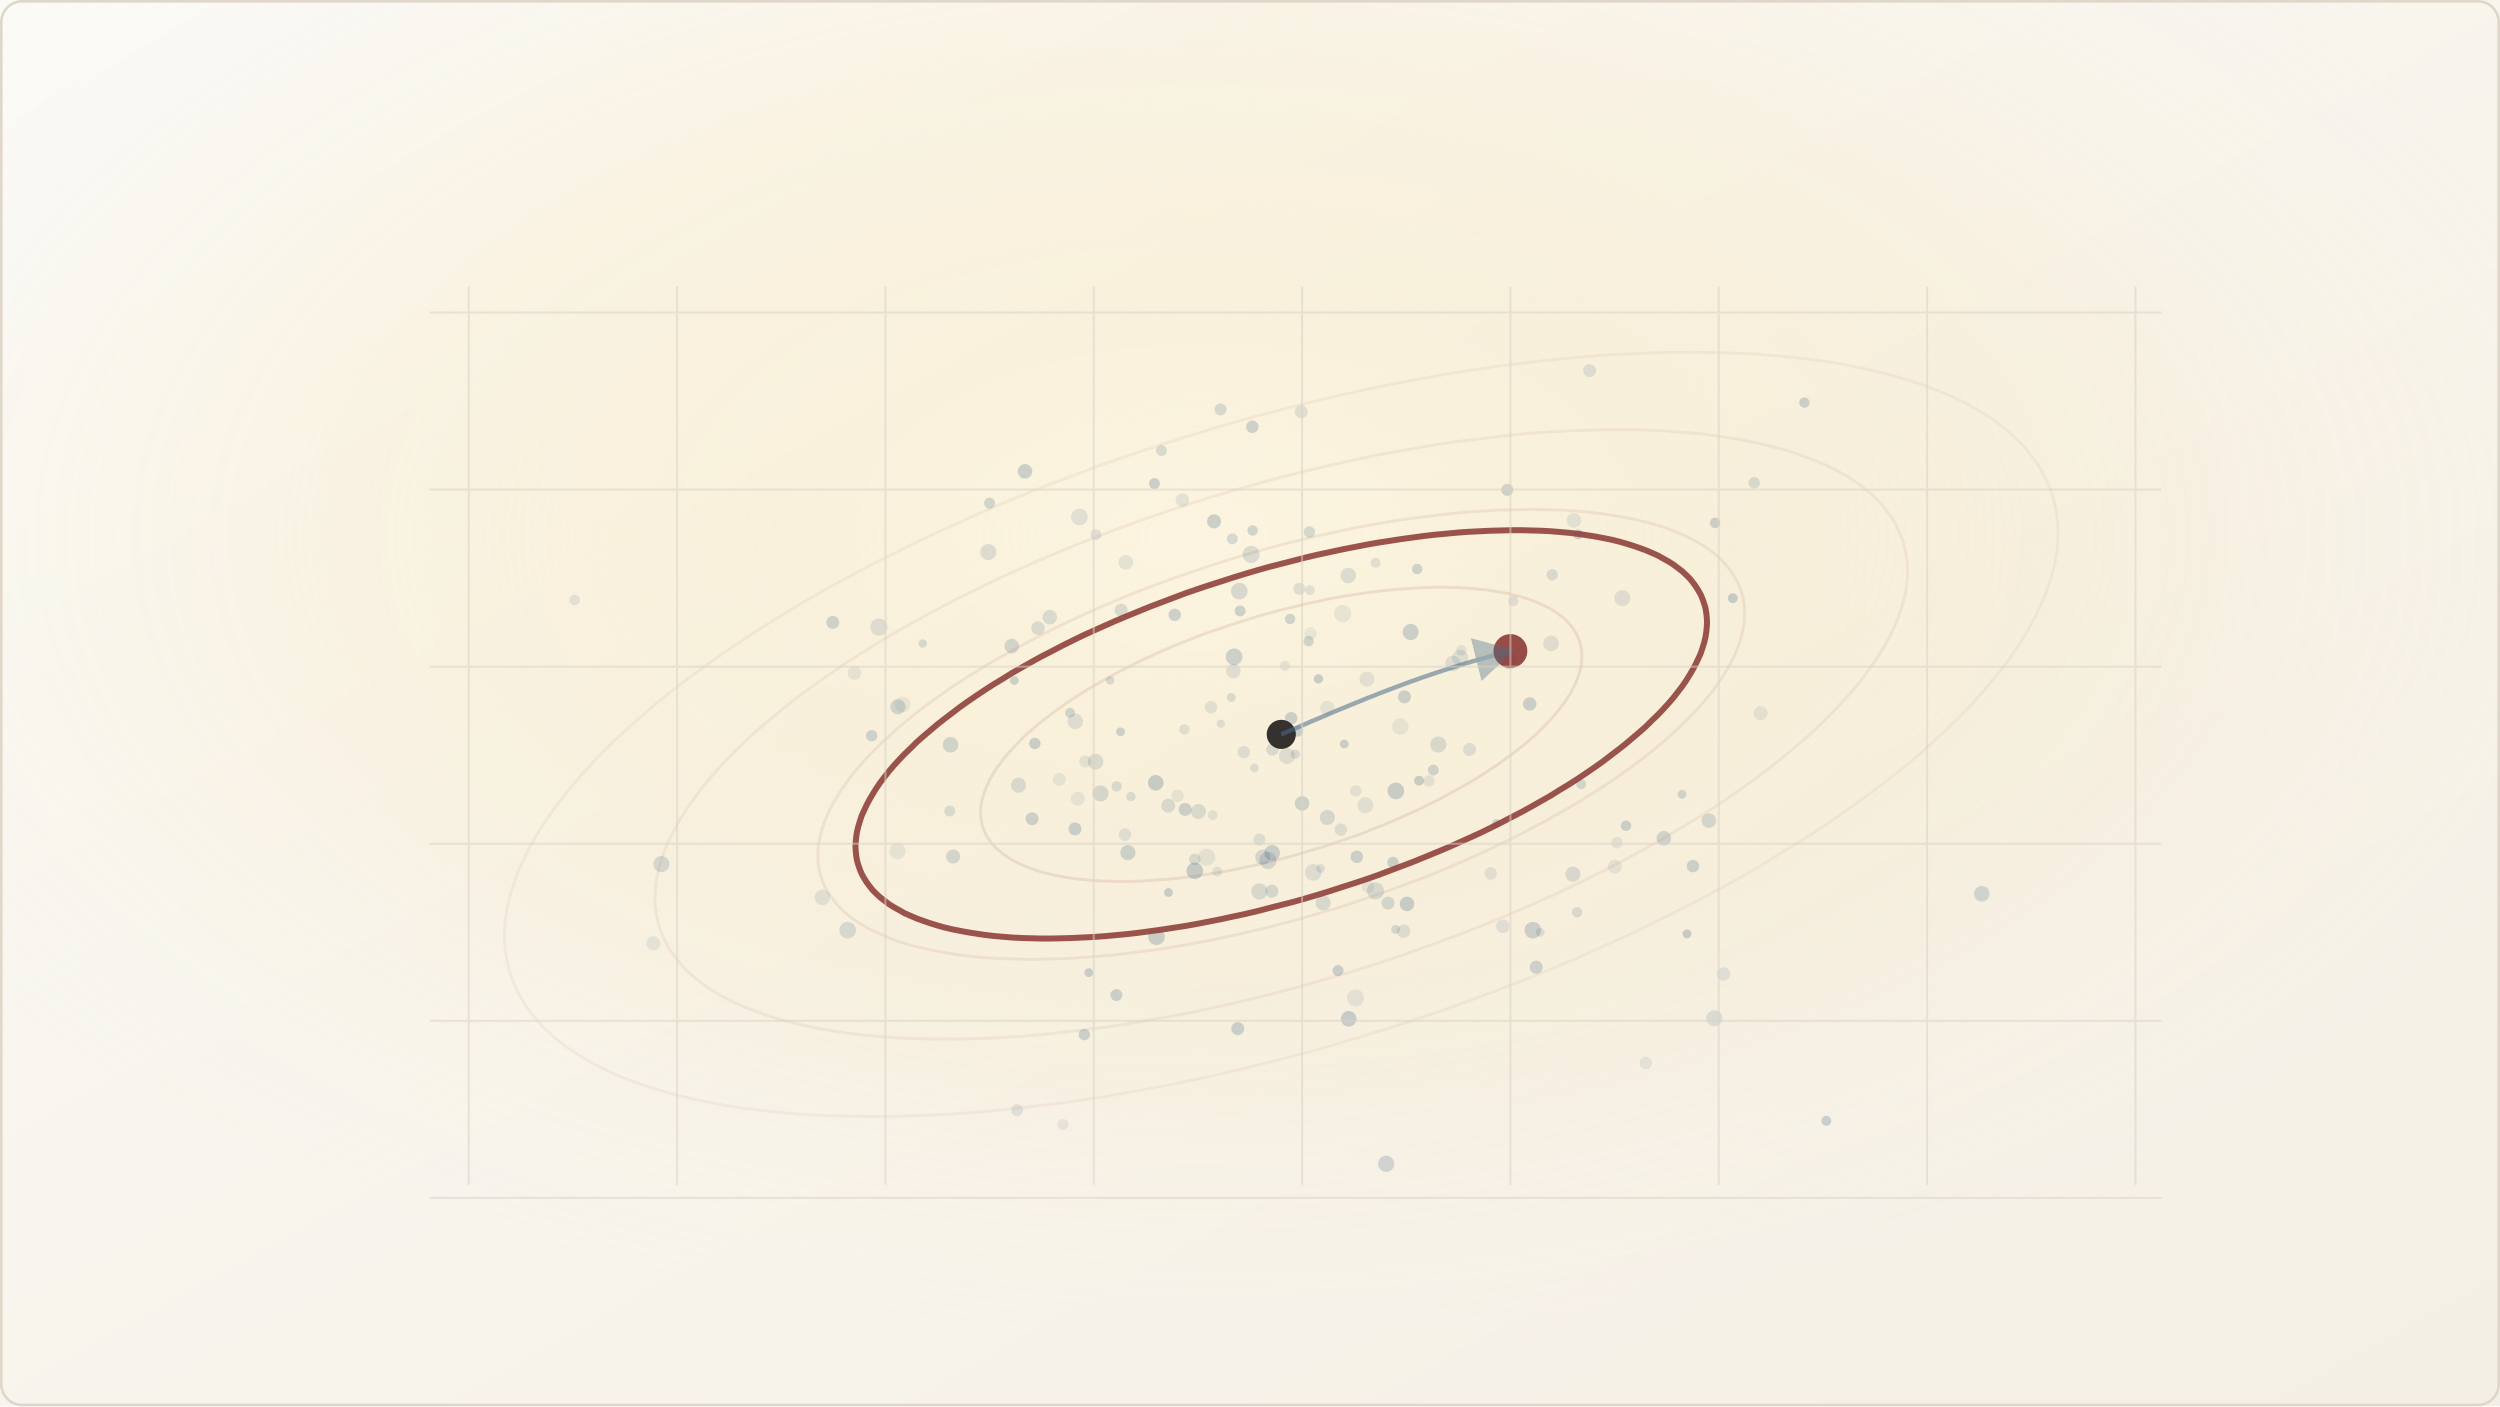
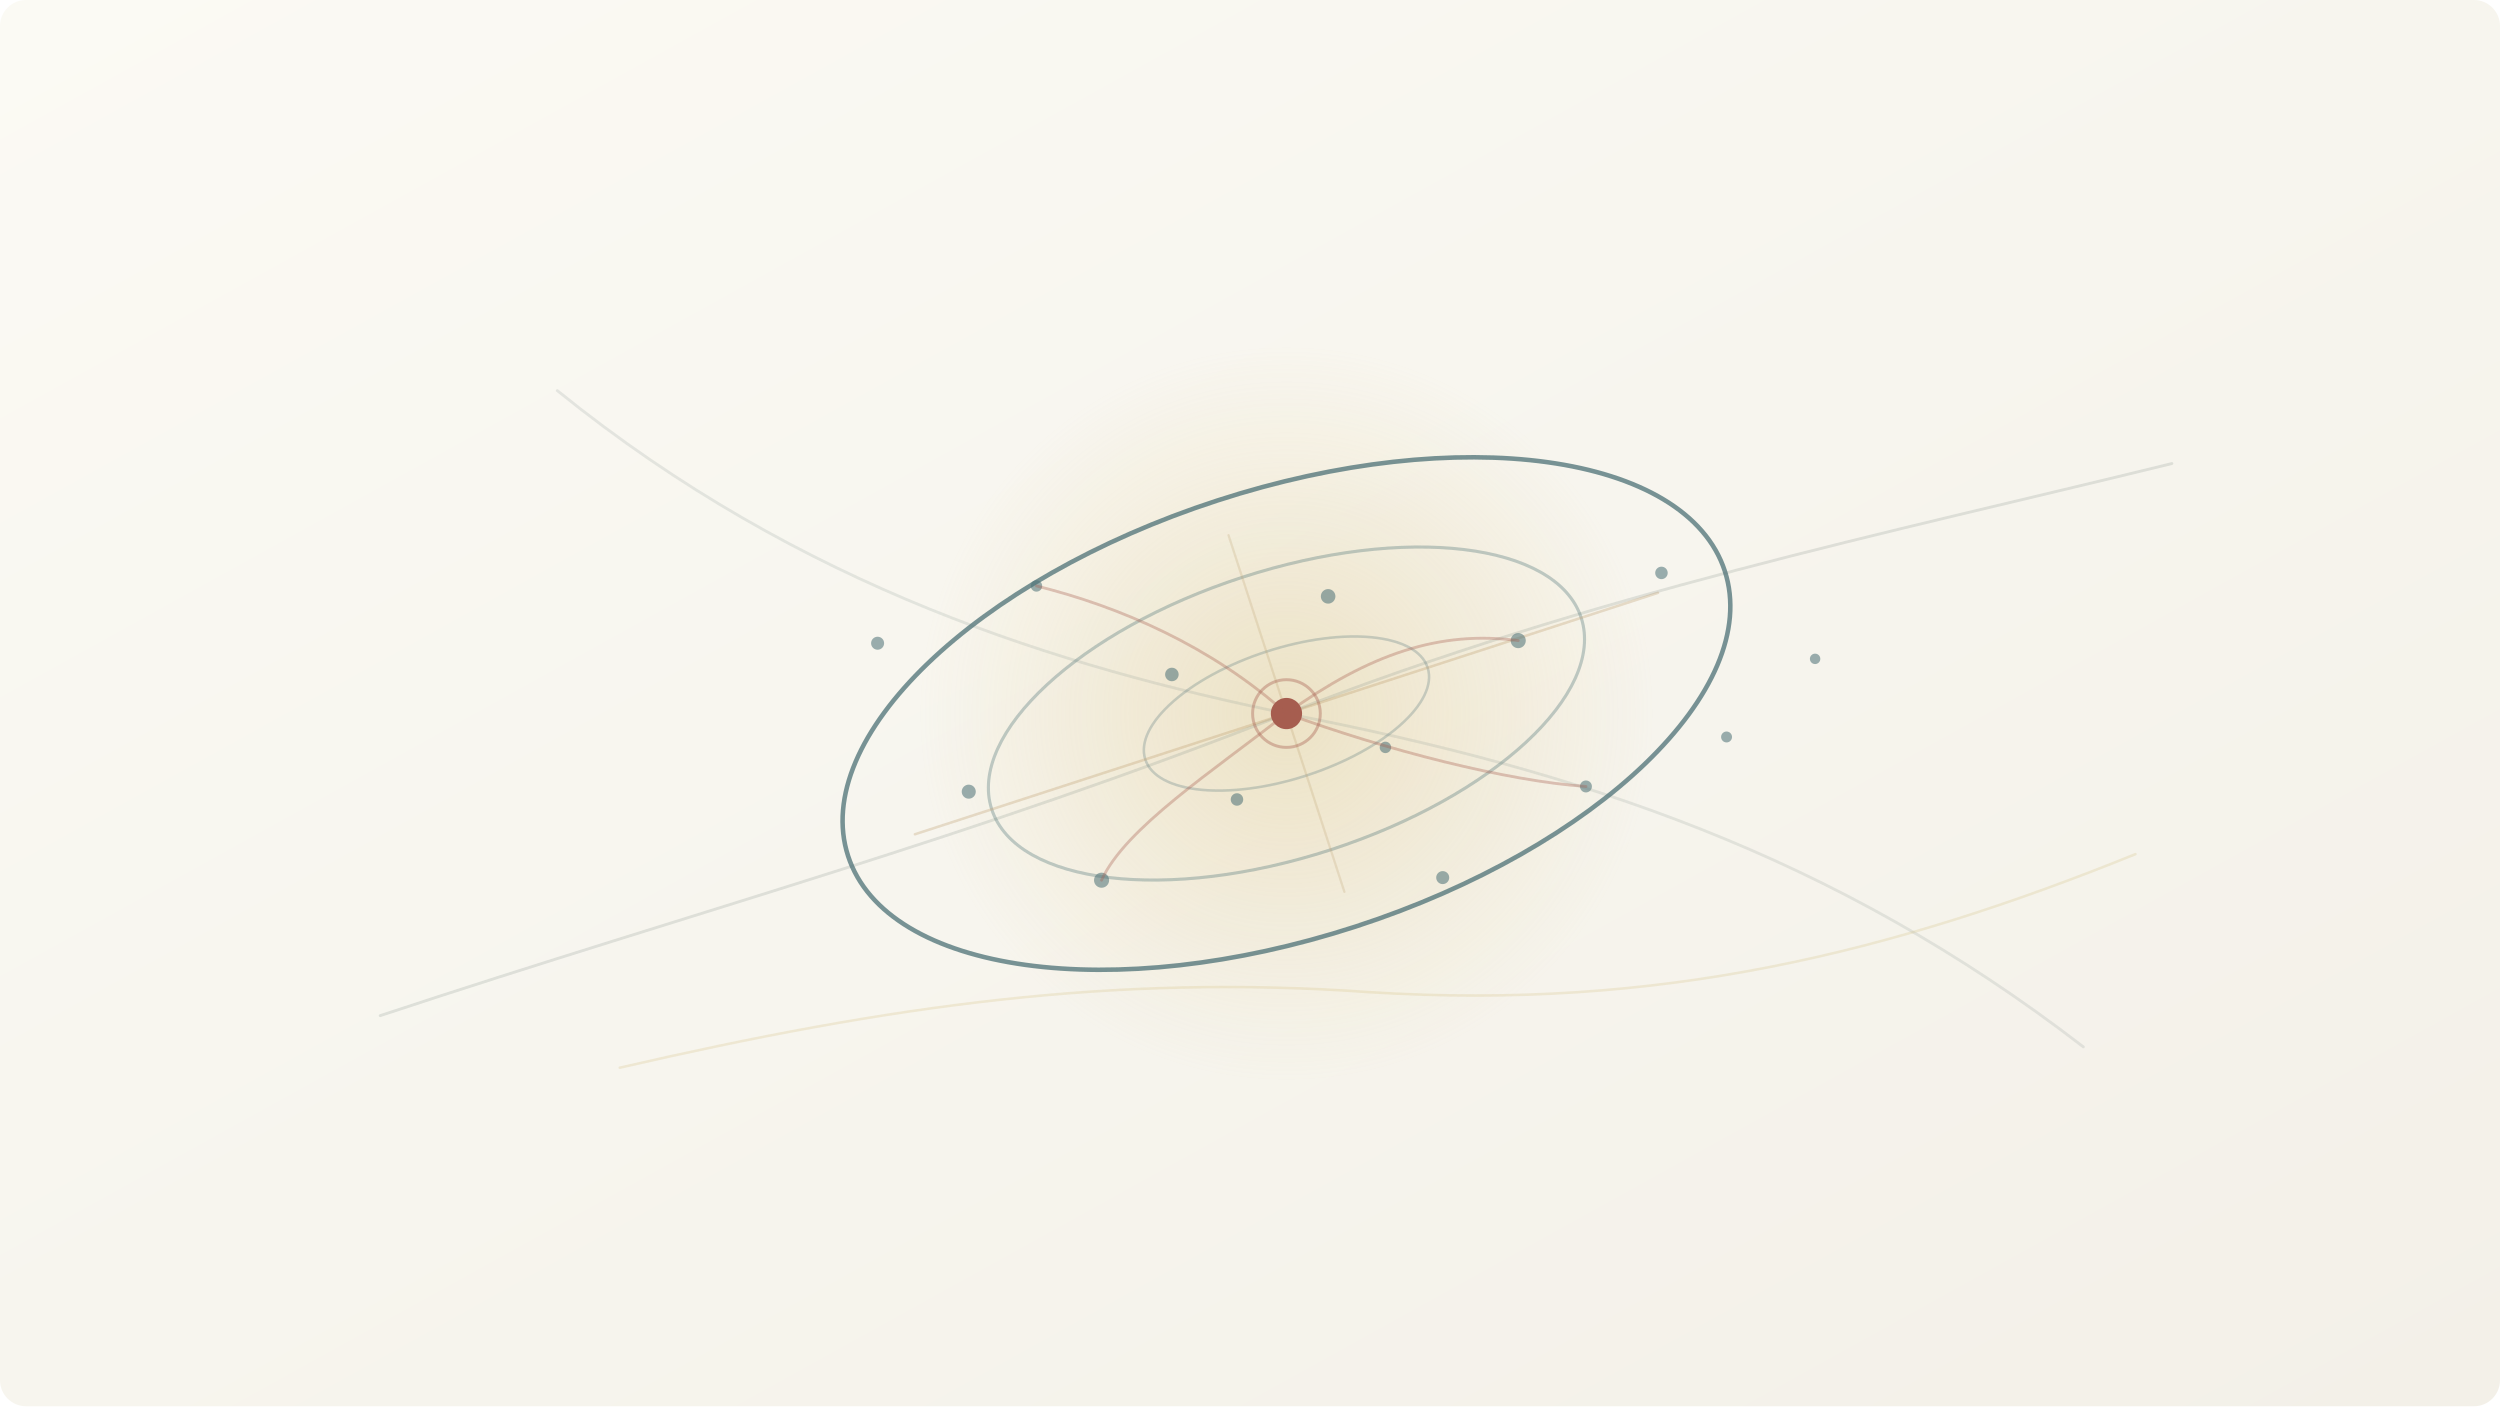
- <svg xmlns="http://www.w3.org/2000/svg" width="960" height="540" viewBox="0 0 960 540" role="img" aria-label="Sampling distribution and confidence geometry">
+ <svg xmlns="http://www.w3.org/2000/svg" width="960" height="540" viewBox="0 0 960 540" role="img" aria-labelledby="title desc">
  <defs>
    <linearGradient id="bg" x1="0" y1="0" x2="1" y2="1">
-       <stop offset="0" stop-color="#fbfaf6" />
-       <stop offset="1" stop-color="#f4efe4" />
+       <stop offset="0" stop-color="#fbfaf4" />
+       <stop offset="1" stop-color="#f3f0e8" />
    </linearGradient>
-     <radialGradient id="warm" cx="48%" cy="38%" r="62%">
-       <stop offset="0" stop-color="#fff4d4" stop-opacity="0.54" />
-       <stop offset="0.62" stop-color="#f5d894" stop-opacity="0.12" />
-       <stop offset="1" stop-color="#fbfaf6" stop-opacity="0" />
+     <radialGradient id="truthHalo" cx="50%" cy="50%" r="50%">
+       <stop offset="0" stop-color="#d8bd75" stop-opacity="0.34" />
+       <stop offset="1" stop-color="#d8bd75" stop-opacity="0" />
    </radialGradient>
-     <filter id="soft" x="-20%" y="-20%" width="140%" height="140%">
-       <feDropShadow dx="0" dy="8" stdDeviation="9" flood-color="#7c684c" flood-opacity="0.12" />
-     </filter>
-     <marker id="arrow" markerWidth="10" markerHeight="10" refX="8" refY="5" orient="auto">
-       <path d="M0,0 L9,5 L0,10 Z" fill="#496d8a" opacity="0.68" />
-     </marker>
  </defs>
-   <rect width="960" height="540" fill="url(#bg)" />
-   <rect width="960" height="540" fill="url(#warm)" />
-   <g opacity="0.34">
-     <path d="M788.2,190.4 L789.0,193.7 L789.7,197.1 L790.1,200.5 L790.3,204.1 L790.2,207.6 L789.9,211.3 L789.3,215.0 L788.5,218.7 L787.4,222.5 L786.1,226.4 L784.6,230.3 L782.8,234.2 L780.8,238.2 L778.6,242.2 L776.1,246.3 L773.4,250.4 L770.5,254.5 L767.3,258.6 L763.9,262.7 L760.3,266.9 L756.5,271.1 L752.4,275.3 L748.2,279.5 L743.7,283.6 L739.0,287.8 L734.2,292.0 L729.1,296.2 L723.8,300.4 L718.4,304.5 L712.7,308.6 L706.9,312.8 L700.9,316.8 L694.8,320.9 L688.4,324.9 L681.9,328.9 L675.3,332.9 L668.5,336.8 L661.6,340.6 L654.5,344.5 L647.3,348.2 L639.9,351.9 L632.5,355.6 L624.9,359.2 L617.2,362.7 L609.5,366.2 L601.6,369.6 L593.6,372.9 L585.6,376.2 L577.4,379.3 L569.2,382.4 L561.0,385.5 L552.7,388.4 L544.3,391.2 L535.9,394.0 L527.5,396.6 L519.0,399.2 L510.5,401.7 L502.0,404.1 L493.5,406.3 L485.0,408.5 L476.4,410.6 L467.9,412.6 L459.5,414.4 L451.0,416.2 L442.6,417.8 L434.2,419.3 L425.9,420.8 L417.6,422.1 L409.4,423.3 L401.2,424.3 L393.2,425.3 L385.2,426.1 L377.2,426.9 L369.4,427.5 L361.7,428.0 L354.1,428.3 L346.6,428.6 L339.2,428.7 L332.0,428.7 L324.9,428.6 L317.9,428.4 L311.0,428.1 L304.3,427.6 L297.8,427.0 L291.4,426.3 L285.2,425.5 L279.1,424.6 L273.3,423.5 L267.5,422.3 L262.0,421.0 L256.7,419.7 L251.6,418.1 L246.6,416.5 L241.9,414.8 L237.3,413.0 L233.0,411.0 L228.9,409.0 L225.0,406.8 L221.3,404.6 L217.8,402.2 L214.6,399.7 L211.6,397.2 L208.8,394.6 L206.2,391.8 L203.9,389.0 L201.8,386.1 L200.0,383.1 L198.4,380.0 L197.0,376.8 L195.8,373.6 L195.0,370.3 L194.3,366.9 L193.9,363.5 L193.7,359.9 L193.8,356.4 L194.1,352.7 L194.7,349.0 L195.5,345.3 L196.6,341.5 L197.9,337.6 L199.4,333.7 L201.2,329.8 L203.2,325.8 L205.4,321.8 L207.9,317.7 L210.6,313.6 L213.5,309.5 L216.7,305.4 L220.1,301.3 L223.7,297.1 L227.5,292.9 L231.6,288.7 L235.8,284.5 L240.3,280.4 L245.0,276.2 L249.8,272.0 L254.9,267.8 L260.2,263.6 L265.6,259.5 L271.3,255.4 L277.1,251.2 L283.1,247.2 L289.2,243.1 L295.6,239.1 L302.1,235.1 L308.7,231.1 L315.5,227.2 L322.4,223.4 L329.5,219.5 L336.7,215.8 L344.1,212.1 L351.5,208.4 L359.1,204.8 L366.8,201.3 L374.5,197.8 L382.4,194.4 L390.4,191.1 L398.4,187.8 L406.6,184.7 L414.8,181.6 L423.0,178.5 L431.3,175.6 L439.7,172.8 L448.1,170.0 L456.5,167.4 L465.0,164.8 L473.5,162.3 L482.0,159.9 L490.5,157.7 L499.0,155.5 L507.6,153.4 L516.1,151.4 L524.5,149.6 L533.0,147.8 L541.4,146.2 L549.8,144.7 L558.1,143.2 L566.4,141.9 L574.6,140.7 L582.8,139.7 L590.8,138.7 L598.8,137.9 L606.8,137.1 L614.6,136.5 L622.3,136.0 L629.9,135.7 L637.4,135.4 L644.8,135.3 L652.0,135.3 L659.1,135.4 L666.1,135.6 L673.0,135.9 L679.7,136.4 L686.2,137.0 L692.6,137.7 L698.8,138.5 L704.9,139.4 L710.7,140.5 L716.5,141.7 L722.0,143.0 L727.3,144.3 L732.4,145.9 L737.4,147.5 L742.1,149.2 L746.7,151.0 L751.0,153.0 L755.1,155.0 L759.0,157.2 L762.7,159.4 L766.2,161.8 L769.4,164.3 L772.4,166.8 L775.2,169.4 L777.8,172.2 L780.1,175.0 L782.2,177.9 L784.0,180.9 L785.6,184.0 L787.0,187.2 L788.2,190.4" fill="none" stroke="#8e3e38" stroke-width="1.1" opacity="0.18" />
-     <path d="M730.8,208.1 L731.5,210.7 L732.0,213.4 L732.4,216.2 L732.5,218.9 L732.4,221.8 L732.1,224.7 L731.7,227.6 L731.0,230.6 L730.1,233.6 L729.1,236.7 L727.8,239.8 L726.4,242.9 L724.7,246.1 L722.9,249.3 L720.9,252.5 L718.7,255.7 L716.3,259.0 L713.8,262.3 L711.0,265.6 L708.1,268.9 L705.0,272.2 L701.7,275.6 L698.3,278.9 L694.7,282.3 L690.9,285.6 L686.9,288.9 L682.8,292.3 L678.6,295.6 L674.2,298.9 L669.6,302.2 L664.9,305.5 L660.1,308.8 L655.1,312.0 L650.0,315.2 L644.7,318.4 L639.4,321.6 L633.9,324.7 L628.3,327.8 L622.6,330.8 L616.8,333.9 L610.8,336.8 L604.8,339.8 L598.7,342.7 L592.5,345.5 L586.2,348.3 L579.9,351.0 L573.4,353.7 L566.9,356.3 L560.4,358.8 L553.8,361.3 L547.1,363.7 L540.4,366.1 L533.7,368.4 L526.9,370.6 L520.1,372.8 L513.2,374.8 L506.4,376.8 L499.5,378.7 L492.7,380.6 L485.8,382.3 L478.9,384.0 L472.1,385.6 L465.2,387.1 L458.4,388.6 L451.6,389.9 L444.9,391.1 L438.2,392.3 L431.5,393.4 L424.9,394.4 L418.3,395.2 L411.8,396.0 L405.4,396.7 L399.0,397.4 L392.7,397.9 L386.5,398.3 L380.4,398.6 L374.3,398.8 L368.4,399.0 L362.5,399.0 L356.8,399.0 L351.2,398.8 L345.7,398.6 L340.3,398.2 L335.0,397.8 L329.9,397.3 L324.9,396.6 L320.0,395.9 L315.3,395.1 L310.7,394.2 L306.3,393.2 L302.0,392.1 L297.8,391.0 L293.9,389.7 L290.1,388.3 L286.4,386.9 L282.9,385.4 L279.6,383.8 L276.5,382.1 L273.5,380.3 L270.7,378.5 L268.1,376.5 L265.7,374.5 L263.5,372.4 L261.5,370.3 L259.6,368.0 L257.9,365.7 L256.4,363.4 L255.2,360.9 L254.1,358.4 L253.2,355.9 L252.5,353.3 L252.0,350.6 L251.6,347.8 L251.5,345.1 L251.6,342.2 L251.9,339.3 L252.3,336.4 L253.0,333.4 L253.9,330.4 L254.9,327.3 L256.2,324.2 L257.6,321.1 L259.3,317.9 L261.1,314.7 L263.1,311.5 L265.3,308.3 L267.7,305.0 L270.2,301.7 L273.0,298.4 L275.9,295.1 L279.0,291.8 L282.3,288.4 L285.7,285.1 L289.3,281.7 L293.1,278.4 L297.1,275.1 L301.2,271.7 L305.4,268.4 L309.8,265.1 L314.4,261.8 L319.1,258.5 L323.9,255.2 L328.9,252.0 L334.0,248.8 L339.3,245.6 L344.6,242.4 L350.1,239.3 L355.7,236.2 L361.4,233.2 L367.2,230.1 L373.2,227.2 L379.2,224.2 L385.3,221.3 L391.5,218.5 L397.8,215.7 L404.1,213.0 L410.6,210.3 L417.1,207.7 L423.6,205.2 L430.2,202.7 L436.9,200.3 L443.6,197.9 L450.3,195.6 L457.1,193.4 L463.9,191.2 L470.8,189.2 L477.6,187.2 L484.5,185.3 L491.3,183.4 L498.2,181.7 L505.1,180.0 L511.9,178.4 L518.8,176.9 L525.6,175.4 L532.4,174.1 L539.1,172.9 L545.8,171.7 L552.5,170.6 L559.1,169.6 L565.7,168.8 L572.2,168.0 L578.6,167.3 L585.0,166.6 L591.3,166.1 L597.5,165.7 L603.6,165.4 L609.7,165.2 L615.6,165.0 L621.5,165.0 L627.2,165.0 L632.8,165.2 L638.3,165.4 L643.7,165.8 L649.0,166.2 L654.1,166.7 L659.1,167.4 L664.0,168.1 L668.7,168.9 L673.3,169.8 L677.7,170.8 L682.0,171.9 L686.2,173.0 L690.1,174.3 L693.9,175.7 L697.6,177.1 L701.1,178.6 L704.4,180.2 L707.5,181.9 L710.5,183.7 L713.3,185.5 L715.9,187.5 L718.3,189.5 L720.5,191.6 L722.5,193.7 L724.4,196.0 L726.1,198.3 L727.6,200.6 L728.8,203.1 L729.9,205.6 L730.8,208.1" fill="none" stroke="#8e3e38" stroke-width="1.1" opacity="0.22" />
-     <path d="M668.7,227.3 L669.3,229.3 L669.6,231.2 L669.9,233.3 L669.9,235.3 L669.9,237.4 L669.7,239.5 L669.3,241.7 L668.8,243.9 L668.2,246.1 L667.4,248.4 L666.5,250.7 L665.4,253.0 L664.2,255.3 L662.8,257.7 L661.4,260.0 L659.7,262.4 L658.0,264.9 L656.1,267.3 L654.0,269.7 L651.9,272.2 L649.6,274.6 L647.1,277.1 L644.6,279.5 L641.9,282.0 L639.1,284.5 L636.2,286.9 L633.2,289.4 L630.0,291.9 L626.7,294.3 L623.4,296.7 L619.9,299.2 L616.3,301.6 L612.6,304.0 L608.8,306.3 L605.0,308.7 L601.0,311.0 L596.9,313.3 L592.8,315.6 L588.5,317.9 L584.2,320.1 L579.9,322.3 L575.4,324.5 L570.9,326.6 L566.3,328.7 L561.6,330.8 L556.9,332.8 L552.2,334.8 L547.4,336.7 L542.5,338.6 L537.6,340.4 L532.7,342.2 L527.7,343.9 L522.7,345.6 L517.7,347.3 L512.7,348.9 L507.6,350.4 L502.6,351.9 L497.5,353.3 L492.4,354.7 L487.3,356.0 L482.2,357.2 L477.2,358.4 L472.1,359.5 L467.1,360.6 L462.1,361.6 L457.1,362.5 L452.1,363.4 L447.2,364.2 L442.3,364.9 L437.4,365.5 L432.6,366.1 L427.8,366.7 L423.1,367.1 L418.4,367.5 L413.9,367.8 L409.3,368.1 L404.9,368.2 L400.5,368.3 L396.1,368.4 L391.9,368.3 L387.7,368.2 L383.7,368.1 L379.7,367.8 L375.8,367.5 L372.0,367.1 L368.3,366.7 L364.7,366.1 L361.2,365.5 L357.8,364.9 L354.5,364.1 L351.3,363.4 L348.3,362.5 L345.3,361.6 L342.5,360.6 L339.8,359.5 L337.3,358.4 L334.8,357.2 L332.5,356.0 L330.3,354.7 L328.2,353.3 L326.3,351.9 L324.5,350.4 L322.9,348.9 L321.4,347.3 L320.0,345.6 L318.8,343.9 L317.7,342.2 L316.7,340.4 L315.9,338.6 L315.3,336.7 L314.7,334.7 L314.4,332.8 L314.1,330.7 L314.1,328.7 L314.1,326.6 L314.3,324.5 L314.7,322.3 L315.2,320.1 L315.8,317.9 L316.6,315.6 L317.5,313.3 L318.6,311.0 L319.8,308.7 L321.2,306.3 L322.6,304.0 L324.3,301.6 L326.0,299.1 L327.9,296.7 L330.0,294.3 L332.1,291.8 L334.4,289.4 L336.9,286.9 L339.4,284.5 L342.1,282.0 L344.9,279.5 L347.8,277.1 L350.8,274.6 L354.0,272.1 L357.3,269.7 L360.6,267.3 L364.1,264.8 L367.7,262.4 L371.4,260.0 L375.2,257.7 L379.0,255.3 L383.0,253.0 L387.1,250.7 L391.2,248.4 L395.5,246.1 L399.8,243.9 L404.1,241.7 L408.6,239.5 L413.1,237.4 L417.7,235.3 L422.4,233.2 L427.1,231.2 L431.8,229.2 L436.6,227.3 L441.5,225.4 L446.4,223.6 L451.3,221.8 L456.3,220.1 L461.3,218.4 L466.3,216.7 L471.3,215.1 L476.4,213.6 L481.4,212.1 L486.5,210.7 L491.6,209.3 L496.7,208.0 L501.8,206.8 L506.8,205.6 L511.9,204.5 L516.9,203.4 L521.9,202.4 L526.9,201.5 L531.9,200.6 L536.8,199.8 L541.7,199.1 L546.6,198.5 L551.4,197.9 L556.2,197.3 L560.9,196.9 L565.6,196.5 L570.1,196.2 L574.7,195.9 L579.1,195.8 L583.5,195.7 L587.9,195.6 L592.1,195.7 L596.3,195.8 L600.3,195.9 L604.3,196.2 L608.2,196.5 L612.0,196.9 L615.7,197.3 L619.3,197.9 L622.8,198.5 L626.2,199.1 L629.5,199.9 L632.7,200.6 L635.7,201.5 L638.7,202.4 L641.5,203.4 L644.2,204.5 L646.7,205.6 L649.2,206.8 L651.5,208.0 L653.7,209.3 L655.8,210.7 L657.7,212.1 L659.5,213.6 L661.1,215.1 L662.6,216.7 L664.0,218.4 L665.2,220.1 L666.3,221.8 L667.3,223.6 L668.1,225.4 L668.7,227.3" fill="none" stroke="#8e3e38" stroke-width="1.1" opacity="0.28" />
-     <path d="M606.6,246.5 L607.0,247.8 L607.2,249.1 L607.4,250.4 L607.4,251.8 L607.4,253.2 L607.3,254.6 L607.1,256.0 L606.7,257.4 L606.3,258.9 L605.8,260.4 L605.2,261.9 L604.5,263.4 L603.8,264.9 L602.9,266.4 L601.9,268.0 L600.9,269.6 L599.7,271.1 L598.5,272.7 L597.2,274.3 L595.8,275.9 L594.3,277.5 L592.7,279.1 L591.1,280.8 L589.4,282.4 L587.5,284.0 L585.7,285.6 L583.7,287.2 L581.6,288.8 L579.5,290.4 L577.3,292.0 L575.1,293.6 L572.8,295.1 L570.4,296.7 L567.9,298.3 L565.4,299.8 L562.8,301.3 L560.2,302.8 L557.5,304.3 L554.8,305.8 L552.0,307.2 L549.1,308.7 L546.3,310.1 L543.3,311.5 L540.4,312.8 L537.3,314.2 L534.3,315.5 L531.2,316.8 L528.1,318.0 L524.9,319.3 L521.8,320.5 L518.6,321.6 L515.4,322.7 L512.1,323.8 L508.9,324.9 L505.6,325.9 L502.3,326.9 L499.0,327.9 L495.7,328.8 L492.4,329.7 L489.1,330.5 L485.8,331.3 L482.6,332.1 L479.3,332.8 L476.0,333.5 L472.7,334.2 L469.5,334.8 L466.3,335.3 L463.1,335.8 L459.9,336.3 L456.7,336.7 L453.6,337.1 L450.5,337.4 L447.5,337.7 L444.4,337.9 L441.5,338.1 L438.5,338.3 L435.6,338.4 L432.8,338.5 L430.0,338.5 L427.2,338.4 L424.5,338.4 L421.9,338.2 L419.3,338.1 L416.7,337.8 L414.3,337.6 L411.9,337.3 L409.5,336.9 L407.2,336.5 L405.0,336.1 L402.9,335.6 L400.8,335.1 L398.9,334.5 L397.0,333.9 L395.1,333.2 L393.4,332.5 L391.7,331.8 L390.1,331.0 L388.6,330.2 L387.2,329.3 L385.8,328.4 L384.6,327.5 L383.4,326.5 L382.3,325.5 L381.4,324.4 L380.5,323.4 L379.7,322.2 L378.9,321.1 L378.3,319.9 L377.8,318.7 L377.4,317.5 L377.0,316.2 L376.8,314.9 L376.6,313.6 L376.6,312.2 L376.6,310.8 L376.7,309.4 L376.9,308.0 L377.3,306.6 L377.7,305.1 L378.2,303.6 L378.8,302.1 L379.5,300.6 L380.2,299.1 L381.1,297.6 L382.1,296.0 L383.1,294.4 L384.3,292.9 L385.5,291.3 L386.8,289.7 L388.2,288.1 L389.7,286.5 L391.3,284.9 L392.9,283.2 L394.6,281.6 L396.5,280.0 L398.3,278.4 L400.3,276.8 L402.4,275.2 L404.5,273.6 L406.7,272.0 L408.9,270.4 L411.2,268.9 L413.6,267.3 L416.1,265.7 L418.6,264.2 L421.2,262.7 L423.8,261.2 L426.5,259.7 L429.2,258.2 L432.0,256.8 L434.9,255.3 L437.7,253.9 L440.7,252.5 L443.6,251.2 L446.7,249.8 L449.7,248.5 L452.8,247.2 L455.9,246.0 L459.1,244.7 L462.2,243.5 L465.4,242.4 L468.6,241.3 L471.9,240.2 L475.1,239.1 L478.4,238.1 L481.7,237.1 L485.0,236.1 L488.3,235.2 L491.6,234.3 L494.9,233.5 L498.2,232.7 L501.4,231.9 L504.7,231.2 L508.0,230.5 L511.3,229.8 L514.5,229.2 L517.7,228.7 L520.9,228.2 L524.1,227.7 L527.3,227.3 L530.4,226.9 L533.5,226.6 L536.5,226.3 L539.6,226.1 L542.5,225.9 L545.5,225.7 L548.4,225.6 L551.2,225.5 L554.0,225.5 L556.8,225.6 L559.5,225.6 L562.1,225.8 L564.7,225.9 L567.3,226.2 L569.7,226.4 L572.1,226.7 L574.5,227.1 L576.8,227.5 L579.0,227.9 L581.1,228.4 L583.2,228.9 L585.1,229.5 L587.0,230.1 L588.9,230.8 L590.6,231.5 L592.3,232.2 L593.9,233.0 L595.4,233.8 L596.8,234.7 L598.2,235.6 L599.4,236.5 L600.6,237.5 L601.7,238.5 L602.6,239.6 L603.5,240.6 L604.3,241.8 L605.1,242.9 L605.7,244.1 L606.2,245.3 L606.6,246.5" fill="none" stroke="#8e3e38" stroke-width="1.1" opacity="0.36" />
+   <rect width="960" height="540" rx="10" fill="url(#bg)" />
+   <circle cx="494" cy="274" r="142" fill="url(#truthHalo)" />
+   <g fill="none" stroke-linecap="round" stroke-linejoin="round">
+     <path d="M146 390 C270 349, 372 322, 494 274 C612 228, 724 205, 834 178" stroke="#82908a" stroke-width="1.1" opacity="0.22" />
+     <path d="M214 150 C308 226, 407 256, 494 274 C607 296, 704 328, 800 402" stroke="#82908a" stroke-width="1.1" opacity="0.18" />
+     <g transform="translate(494 274) rotate(-18)" opacity="0.76">
+       <ellipse cx="0" cy="0" rx="177" ry="86" stroke="#4f7377" stroke-width="1.75" />
+       <ellipse cx="0" cy="0" rx="119" ry="55" stroke="#4f7377" stroke-width="1.2" opacity="0.45" />
+       <ellipse cx="0" cy="0" rx="57" ry="25" stroke="#4f7377" stroke-width="1" opacity="0.36" />
+       <path d="M-150 0 H150" stroke="#b18b55" stroke-width="1" opacity="0.34" />
+       <path d="M0 -72 V72" stroke="#b18b55" stroke-width="0.9" opacity="0.25" />
+     </g>
+     <g fill="#4f7377" opacity="0.56">
+       <circle cx="337" cy="247" r="2.5" />
+       <circle cx="372" cy="304" r="2.7" />
+       <circle cx="398" cy="225" r="2.2" />
+       <circle cx="423" cy="338" r="2.9" />
+       <circle cx="450" cy="259" r="2.6" />
+       <circle cx="475" cy="307" r="2.4" />
+       <circle cx="510" cy="229" r="2.8" />
+       <circle cx="532" cy="287" r="2.2" />
+       <circle cx="554" cy="337" r="2.5" />
+       <circle cx="583" cy="246" r="2.9" />
+       <circle cx="609" cy="302" r="2.3" />
+       <circle cx="638" cy="220" r="2.4" />
+       <circle cx="663" cy="283" r="2.1" />
+       <circle cx="697" cy="253" r="2" />
+     </g>
+     <circle cx="494" cy="274" r="6" fill="#a65d4f" />
+     <circle cx="494" cy="274" r="13" fill="none" stroke="#a65d4f" stroke-width="1.15" opacity="0.38" />
+     <g stroke="#a65d4f" stroke-width="1.1" opacity="0.34">
+       <path d="M494 274 C465 248, 430 233, 398 225" />
+       <path d="M494 274 C466 296, 432 318, 423 338" />
+       <path d="M494 274 C526 251, 553 242, 583 246" />
+       <path d="M494 274 C532 288, 579 300, 609 302" />
+     </g>
+     <path d="M238 410 C342 386, 428 374, 526 381 C637 388, 726 366, 820 328" stroke="#d3bd7b" stroke-width="1" opacity="0.24" />
  </g>
-   <circle cx="468.8" cy="277.9" r="1.6" fill="#496d8a" opacity="0.16" />
-   <circle cx="337.5" cy="240.8" r="3.3" fill="#496d8a" opacity="0.16" />
-   <circle cx="676.1" cy="273.9" r="2.7" fill="#496d8a" opacity="0.12" />
-   <circle cx="396.3" cy="314.4" r="2.5" fill="#496d8a" opacity="0.25" />
-   <circle cx="467.4" cy="334.7" r="1.9" fill="#496d8a" opacity="0.14" />
-   <circle cx="403.1" cy="237.0" r="2.8" fill="#496d8a" opacity="0.19" />
-   <circle cx="520.6" cy="303.7" r="2.2" fill="#496d8a" opacity="0.13" />
-   <circle cx="398.6" cy="241.2" r="2.6" fill="#496d8a" opacity="0.19" />
-   <circle cx="483.6" cy="342.3" r="3.1" fill="#496d8a" opacity="0.19" />
-   <circle cx="481.0" cy="203.7" r="2.0" fill="#496d8a" opacity="0.24" />
-   <circle cx="656.2" cy="315.1" r="2.8" fill="#496d8a" opacity="0.21" />
-   <circle cx="458.8" cy="334.4" r="3.2" fill="#496d8a" opacity="0.28" />
-   <circle cx="498.9" cy="226.1" r="2.3" fill="#496d8a" opacity="0.16" />
-   <circle cx="645.9" cy="305.0" r="1.7" fill="#496d8a" opacity="0.23" />
-   <circle cx="481.7" cy="294.9" r="1.7" fill="#496d8a" opacity="0.16" />
-   <circle cx="420.8" cy="205.3" r="2.1" fill="#496d8a" opacity="0.15" />
-   <circle cx="539.3" cy="267.6" r="2.5" fill="#496d8a" opacity="0.26" />
-   <circle cx="528.2" cy="216.1" r="1.9" fill="#496d8a" opacity="0.15" />
-   <circle cx="581.1" cy="230.8" r="2.0" fill="#496d8a" opacity="0.15" />
-   <circle cx="498.3" cy="280.8" r="2.1" fill="#496d8a" opacity="0.27" />
-   <circle cx="408.2" cy="431.8" r="2.1" fill="#496d8a" opacity="0.11" />
-   <circle cx="454.8" cy="280.1" r="2.0" fill="#496d8a" opacity="0.15" />
-   <circle cx="446.0" cy="173.0" r="2.1" fill="#496d8a" opacity="0.19" />
-   <circle cx="525.3" cy="340.5" r="2.4" fill="#496d8a" opacity="0.11" />
-   <circle cx="508.1" cy="346.7" r="2.9" fill="#496d8a" opacity="0.19" />
-   <circle cx="354.3" cy="247.1" r="1.6" fill="#496d8a" opacity="0.20" />
-   <circle cx="579.8" cy="254.2" r="2.9" fill="#496d8a" opacity="0.15" />
-   <circle cx="544.9" cy="299.8" r="1.9" fill="#496d8a" opacity="0.27" />
-   <circle cx="579.0" cy="253.3" r="3.3" fill="#496d8a" opacity="0.23" />
-   <circle cx="596.0" cy="220.7" r="2.2" fill="#496d8a" opacity="0.18" />
-   <circle cx="458.8" cy="330.0" r="2.2" fill="#496d8a" opacity="0.19" />
-   <circle cx="390.6" cy="426.3" r="2.3" fill="#496d8a" opacity="0.14" />
-   <circle cx="460.2" cy="311.6" r="2.9" fill="#496d8a" opacity="0.18" />
-   <circle cx="548.7" cy="299.9" r="2.2" fill="#496d8a" opacity="0.13" />
-   <circle cx="499.7" cy="158.1" r="2.5" fill="#496d8a" opacity="0.15" />
-   <circle cx="540.3" cy="347.1" r="2.8" fill="#496d8a" opacity="0.27" />
-   <circle cx="535.9" cy="356.9" r="1.7" fill="#496d8a" opacity="0.20" />
-   <circle cx="391.1" cy="301.5" r="2.9" fill="#496d8a" opacity="0.18" />
-   <circle cx="418.1" cy="373.5" r="1.7" fill="#496d8a" opacity="0.27" />
-   <circle cx="624.4" cy="317.1" r="2.0" fill="#496d8a" opacity="0.26" />
-   <circle cx="632.0" cy="408.2" r="2.4" fill="#496d8a" opacity="0.12" />
-   <circle cx="430.5" cy="234.3" r="2.5" fill="#496d8a" opacity="0.19" />
-   <circle cx="443.8" cy="300.6" r="3.0" fill="#496d8a" opacity="0.28" />
-   <circle cx="494.2" cy="290.3" r="3.1" fill="#496d8a" opacity="0.15" />
-   <circle cx="473.9" cy="252.2" r="3.2" fill="#496d8a" opacity="0.25" />
-   <circle cx="325.5" cy="357.2" r="3.2" fill="#496d8a" opacity="0.19" />
-   <circle cx="379.5" cy="212.0" r="3.1" fill="#496d8a" opacity="0.17" />
-   <circle cx="502.5" cy="246.2" r="2.0" fill="#496d8a" opacity="0.23" />
-   <circle cx="532.3" cy="446.9" r="3.1" fill="#496d8a" opacity="0.23" />
-   <circle cx="444.1" cy="359.7" r="3.2" fill="#496d8a" opacity="0.26" />
-   <circle cx="483.6" cy="322.4" r="2.3" fill="#496d8a" opacity="0.15" />
-   <circle cx="428.8" cy="302.0" r="2.0" fill="#496d8a" opacity="0.18" />
-   <circle cx="428.7" cy="382.1" r="2.3" fill="#496d8a" opacity="0.26" />
-   <circle cx="495.4" cy="237.7" r="2.0" fill="#496d8a" opacity="0.24" />
-   <circle cx="534.9" cy="331.2" r="2.2" fill="#496d8a" opacity="0.25" />
-   <circle cx="502.8" cy="204.3" r="2.2" fill="#496d8a" opacity="0.21" />
-   <circle cx="520.5" cy="383.2" r="3.3" fill="#496d8a" opacity="0.12" />
-   <circle cx="561.2" cy="249.7" r="2.0" fill="#496d8a" opacity="0.13" />
-   <circle cx="480.4" cy="212.9" r="3.3" fill="#496d8a" opacity="0.19" />
-   <circle cx="412.8" cy="318.3" r="2.5" fill="#496d8a" opacity="0.26" />
-   <circle cx="380.0" cy="193.2" r="2.1" fill="#496d8a" opacity="0.23" />
-   <circle cx="388.5" cy="248.1" r="2.8" fill="#496d8a" opacity="0.22" />
-   <circle cx="475.9" cy="227.0" r="3.2" fill="#496d8a" opacity="0.20" />
-   <circle cx="346.6" cy="270.5" r="3.0" fill="#496d8a" opacity="0.10" />
-   <circle cx="250.9" cy="362.2" r="2.7" fill="#496d8a" opacity="0.12" />
-   <circle cx="550.4" cy="295.7" r="2.1" fill="#496d8a" opacity="0.23" />
-   <circle cx="364.7" cy="311.4" r="2.1" fill="#496d8a" opacity="0.18" />
-   <circle cx="220.7" cy="230.4" r="2.0" fill="#496d8a" opacity="0.13" />
-   <circle cx="254.0" cy="331.8" r="3.1" fill="#496d8a" opacity="0.20" />
-   <circle cx="480.9" cy="163.9" r="2.4" fill="#496d8a" opacity="0.25" />
-   <circle cx="455.1" cy="310.8" r="2.5" fill="#496d8a" opacity="0.25" />
-   <circle cx="430.3" cy="281.0" r="1.7" fill="#496d8a" opacity="0.25" />
-   <circle cx="658.6" cy="200.8" r="2.0" fill="#496d8a" opacity="0.26" />
-   <circle cx="588.6" cy="357.2" r="3.2" fill="#496d8a" opacity="0.25" />
-   <circle cx="665.4" cy="229.7" r="1.9" fill="#496d8a" opacity="0.28" />
-   <circle cx="564.3" cy="287.8" r="2.5" fill="#496d8a" opacity="0.16" />
-   <circle cx="495.8" cy="275.8" r="2.4" fill="#496d8a" opacity="0.25" />
-   <circle cx="524.9" cy="260.8" r="2.9" fill="#496d8a" opacity="0.13" />
-   <circle cx="574.7" cy="316.2" r="1.7" fill="#496d8a" opacity="0.25" />
-   <circle cx="589.9" cy="371.4" r="2.5" fill="#496d8a" opacity="0.24" />
-   <circle cx="504.3" cy="335.0" r="3.2" fill="#496d8a" opacity="0.15" />
-   <circle cx="517.9" cy="391.2" r="3.0" fill="#496d8a" opacity="0.27" />
-   <circle cx="443.3" cy="185.7" r="2.1" fill="#496d8a" opacity="0.27" />
-   <circle cx="623.0" cy="229.7" r="3.1" fill="#496d8a" opacity="0.15" />
-   <circle cx="488.5" cy="327.5" r="3.0" fill="#496d8a" opacity="0.26" />
-   <circle cx="497.4" cy="289.6" r="1.8" fill="#496d8a" opacity="0.18" />
-   <circle cx="541.7" cy="242.7" r="3.1" fill="#496d8a" opacity="0.26" />
-   <circle cx="486.9" cy="330.4" r="3.3" fill="#496d8a" opacity="0.20" />
-   <circle cx="416.7" cy="292.4" r="2.3" fill="#496d8a" opacity="0.13" />
-   <circle cx="509.7" cy="313.9" r="2.9" fill="#496d8a" opacity="0.20" />
-   <circle cx="528.2" cy="342.1" r="3.3" fill="#496d8a" opacity="0.18" />
-   <circle cx="658.3" cy="391.0" r="3.1" fill="#496d8a" opacity="0.16" />
-   <circle cx="426.3" cy="261.3" r="1.6" fill="#496d8a" opacity="0.20" />
-   <circle cx="476.2" cy="234.6" r="2.1" fill="#496d8a" opacity="0.25" />
-   <circle cx="493.4" cy="255.7" r="1.9" fill="#496d8a" opacity="0.13" />
-   <circle cx="650.1" cy="332.6" r="2.4" fill="#496d8a" opacity="0.24" />
-   <circle cx="544.2" cy="218.5" r="2.0" fill="#496d8a" opacity="0.24" />
-   <circle cx="315.8" cy="344.6" r="3.0" fill="#496d8a" opacity="0.14" />
-   <circle cx="366.0" cy="328.9" r="2.7" fill="#496d8a" opacity="0.21" />
-   <circle cx="606.0" cy="205.2" r="1.9" fill="#496d8a" opacity="0.27" />
-   <circle cx="503.0" cy="226.6" r="1.9" fill="#496d8a" opacity="0.15" />
-   <circle cx="406.8" cy="299.3" r="2.5" fill="#496d8a" opacity="0.11" />
-   <circle cx="701.3" cy="430.4" r="1.9" fill="#496d8a" opacity="0.27" />
-   <circle cx="533.0" cy="346.8" r="2.5" fill="#496d8a" opacity="0.21" />
-   <circle cx="468.7" cy="157.2" r="2.3" fill="#496d8a" opacity="0.20" />
-   <circle cx="506.3" cy="260.7" r="1.8" fill="#496d8a" opacity="0.27" />
-   <circle cx="578.8" cy="188.1" r="2.3" fill="#496d8a" opacity="0.24" />
-   <circle cx="397.4" cy="285.5" r="2.2" fill="#496d8a" opacity="0.27" />
-   <circle cx="451.1" cy="236.1" r="2.4" fill="#496d8a" opacity="0.25" />
-   <circle cx="413.9" cy="306.7" r="2.7" fill="#496d8a" opacity="0.11" />
-   <circle cx="587.4" cy="270.3" r="2.6" fill="#496d8a" opacity="0.26" />
-   <circle cx="605.6" cy="350.3" r="2.0" fill="#496d8a" opacity="0.17" />
-   <circle cx="610.4" cy="142.3" r="2.5" fill="#496d8a" opacity="0.16" />
-   <circle cx="761.0" cy="343.2" r="3.0" fill="#496d8a" opacity="0.22" />
-   <circle cx="537.7" cy="279.0" r="3.2" fill="#496d8a" opacity="0.11" />
-   <circle cx="412.9" cy="277.0" r="3.0" fill="#496d8a" opacity="0.16" />
-   <circle cx="507.1" cy="333.5" r="1.7" fill="#496d8a" opacity="0.16" />
-   <circle cx="500.0" cy="308.5" r="2.8" fill="#496d8a" opacity="0.24" />
-   <circle cx="577.1" cy="355.7" r="2.6" fill="#496d8a" opacity="0.14" />
-   <circle cx="536.0" cy="303.7" r="3.2" fill="#496d8a" opacity="0.27" />
-   <circle cx="591.4" cy="358.0" r="1.7" fill="#496d8a" opacity="0.15" />
-   <circle cx="432.0" cy="320.5" r="2.4" fill="#496d8a" opacity="0.14" />
-   <circle cx="472.8" cy="267.8" r="1.7" fill="#496d8a" opacity="0.19" />
-   <circle cx="319.8" cy="239.0" r="2.5" fill="#496d8a" opacity="0.24" />
-   <circle cx="620.1" cy="332.8" r="2.7" fill="#496d8a" opacity="0.12" />
-   <circle cx="344.8" cy="271.4" r="2.9" fill="#496d8a" opacity="0.23" />
-   <circle cx="484.9" cy="329.1" r="2.9" fill="#496d8a" opacity="0.21" />
-   <circle cx="539.0" cy="357.6" r="2.6" fill="#496d8a" opacity="0.15" />
-   <circle cx="572.4" cy="335.4" r="2.4" fill="#496d8a" opacity="0.13" />
-   <circle cx="473.2" cy="206.9" r="2.1" fill="#496d8a" opacity="0.21" />
-   <circle cx="477.6" cy="288.8" r="2.4" fill="#496d8a" opacity="0.16" />
-   <circle cx="620.9" cy="323.6" r="2.2" fill="#496d8a" opacity="0.12" />
-   <circle cx="475.3" cy="395.0" r="2.5" fill="#496d8a" opacity="0.25" />
-   <circle cx="607.2" cy="301.1" r="1.9" fill="#496d8a" opacity="0.21" />
-   <circle cx="514.9" cy="318.6" r="2.4" fill="#496d8a" opacity="0.16" />
-   <circle cx="422.6" cy="304.7" r="3.1" fill="#496d8a" opacity="0.20" />
-   <circle cx="465.7" cy="313.0" r="1.9" fill="#496d8a" opacity="0.13" />
-   <circle cx="466.2" cy="200.2" r="2.7" fill="#496d8a" opacity="0.27" />
-   <circle cx="334.7" cy="282.5" r="2.2" fill="#496d8a" opacity="0.24" />
-   <circle cx="448.6" cy="309.4" r="2.7" fill="#496d8a" opacity="0.19" />
-   <circle cx="448.7" cy="342.7" r="1.7" fill="#496d8a" opacity="0.27" />
-   <circle cx="560.7" cy="252.6" r="3.1" fill="#496d8a" opacity="0.15" />
-   <circle cx="420.7" cy="292.5" r="3.0" fill="#496d8a" opacity="0.18" />
-   <circle cx="344.6" cy="326.9" r="3.1" fill="#496d8a" opacity="0.11" />
-   <circle cx="692.9" cy="154.6" r="2.0" fill="#496d8a" opacity="0.25" />
-   <circle cx="661.8" cy="374.0" r="2.6" fill="#496d8a" opacity="0.13" />
-   <circle cx="454.0" cy="192.0" r="2.6" fill="#496d8a" opacity="0.13" />
-   <circle cx="647.8" cy="358.6" r="1.7" fill="#496d8a" opacity="0.28" />
-   <circle cx="595.6" cy="247.1" r="3.0" fill="#496d8a" opacity="0.15" />
-   <circle cx="524.3" cy="309.2" r="3.1" fill="#496d8a" opacity="0.13" />
-   <circle cx="516.2" cy="285.7" r="1.7" fill="#496d8a" opacity="0.26" />
-   <circle cx="465.0" cy="271.6" r="2.4" fill="#496d8a" opacity="0.14" />
-   <circle cx="515.6" cy="235.6" r="3.3" fill="#496d8a" opacity="0.11" />
-   <circle cx="604.4" cy="199.8" r="2.8" fill="#496d8a" opacity="0.13" />
-   <circle cx="416.4" cy="397.3" r="2.2" fill="#496d8a" opacity="0.25" />
-   <circle cx="463.4" cy="329.2" r="3.3" fill="#496d8a" opacity="0.12" />
-   <circle cx="473.6" cy="257.7" r="2.8" fill="#496d8a" opacity="0.15" />
-   <circle cx="509.7" cy="271.9" r="2.8" fill="#496d8a" opacity="0.12" />
-   <circle cx="503.2" cy="243.2" r="2.4" fill="#496d8a" opacity="0.10" />
-   <circle cx="488.6" cy="287.8" r="2.4" fill="#496d8a" opacity="0.18" />
-   <circle cx="452.2" cy="305.6" r="2.4" fill="#496d8a" opacity="0.11" />
-   <circle cx="557.9" cy="254.8" r="3.0" fill="#496d8a" opacity="0.15" />
-   <circle cx="552.3" cy="285.9" r="3.1" fill="#496d8a" opacity="0.19" />
-   <circle cx="488.4" cy="342.2" r="2.5" fill="#496d8a" opacity="0.21" />
-   <circle cx="410.9" cy="273.7" r="1.9" fill="#496d8a" opacity="0.23" />
-   <circle cx="414.5" cy="198.5" r="3.2" fill="#496d8a" opacity="0.15" />
-   <circle cx="604.0" cy="335.7" r="2.9" fill="#496d8a" opacity="0.19" />
-   <circle cx="328.1" cy="258.4" r="2.6" fill="#496d8a" opacity="0.12" />
-   <circle cx="393.6" cy="181.0" r="2.8" fill="#496d8a" opacity="0.26" />
-   <circle cx="521.0" cy="329.0" r="2.4" fill="#496d8a" opacity="0.25" />
-   <circle cx="365.0" cy="286.0" r="3.0" fill="#496d8a" opacity="0.23" />
-   <circle cx="434.3" cy="305.9" r="1.8" fill="#496d8a" opacity="0.18" />
-   <circle cx="517.7" cy="221.0" r="3.0" fill="#496d8a" opacity="0.17" />
-   <circle cx="389.5" cy="261.3" r="1.7" fill="#496d8a" opacity="0.25" />
-   <circle cx="673.6" cy="185.4" r="2.2" fill="#496d8a" opacity="0.19" />
-   <circle cx="432.3" cy="215.9" r="2.8" fill="#496d8a" opacity="0.13" />
-   <circle cx="433.1" cy="327.4" r="2.9" fill="#496d8a" opacity="0.24" />
-   <circle cx="513.8" cy="372.7" r="2.1" fill="#496d8a" opacity="0.26" />
-   <circle cx="638.9" cy="321.9" r="2.8" fill="#496d8a" opacity="0.23" />
-   <path d="M654.4,231.8 L654.9,233.5 L655.2,235.3 L655.4,237.1 L655.5,238.9 L655.4,240.8 L655.2,242.8 L654.9,244.7 L654.4,246.7 L653.8,248.7 L653.1,250.8 L652.2,252.8 L651.2,254.9 L650.1,257.0 L648.8,259.2 L647.5,261.3 L646.0,263.5 L644.3,265.7 L642.6,267.9 L640.7,270.1 L638.7,272.3 L636.6,274.5 L634.3,276.7 L632.0,279.0 L629.5,281.2 L626.9,283.4 L624.2,285.7 L621.4,287.9 L618.5,290.1 L615.5,292.4 L612.4,294.6 L609.2,296.8 L605.9,299.0 L602.5,301.2 L599.0,303.3 L595.5,305.5 L591.8,307.6 L588.1,309.7 L584.3,311.8 L580.4,313.8 L576.4,315.9 L572.4,317.9 L568.3,319.9 L564.1,321.8 L559.9,323.7 L555.6,325.6 L551.3,327.4 L546.9,329.2 L542.5,331.0 L538.0,332.7 L533.5,334.4 L529.0,336.1 L524.4,337.7 L519.9,339.2 L515.2,340.7 L510.6,342.2 L506.0,343.6 L501.3,345.0 L496.7,346.3 L492.0,347.5 L487.3,348.7 L482.7,349.9 L478.0,351.0 L473.3,352.0 L468.7,353.0 L464.1,353.9 L459.5,354.8 L455.0,355.6 L450.4,356.3 L445.9,357.0 L441.5,357.6 L437.1,358.2 L432.7,358.7 L428.4,359.1 L424.1,359.5 L419.9,359.8 L415.7,360.0 L411.6,360.2 L407.6,360.3 L403.6,360.4 L399.7,360.4 L395.9,360.3 L392.2,360.2 L388.5,360.0 L384.9,359.7 L381.5,359.4 L378.1,359.0 L374.8,358.5 L371.6,358.0 L368.4,357.4 L365.4,356.8 L362.5,356.1 L359.7,355.3 L357.1,354.5 L354.5,353.6 L352.0,352.7 L349.7,351.7 L347.4,350.7 L345.3,349.5 L343.3,348.4 L341.4,347.2 L339.7,345.9 L338.0,344.6 L336.5,343.2 L335.1,341.8 L333.9,340.3 L332.8,338.8 L331.8,337.2 L330.9,335.6 L330.2,333.9 L329.6,332.2 L329.1,330.5 L328.8,328.7 L328.6,326.9 L328.5,325.1 L328.6,323.2 L328.8,321.2 L329.1,319.3 L329.6,317.3 L330.2,315.3 L330.9,313.2 L331.8,311.2 L332.8,309.1 L333.9,307.0 L335.2,304.8 L336.5,302.7 L338.0,300.5 L339.7,298.3 L341.4,296.1 L343.3,293.9 L345.3,291.7 L347.4,289.5 L349.7,287.3 L352.0,285.0 L354.5,282.8 L357.1,280.6 L359.8,278.3 L362.6,276.1 L365.5,273.9 L368.5,271.6 L371.6,269.4 L374.8,267.2 L378.1,265.0 L381.5,262.8 L385.0,260.7 L388.5,258.5 L392.2,256.4 L395.9,254.3 L399.7,252.2 L403.6,250.2 L407.6,248.1 L411.6,246.1 L415.7,244.1 L419.9,242.2 L424.1,240.3 L428.4,238.4 L432.7,236.6 L437.1,234.8 L441.5,233.0 L446.0,231.3 L450.5,229.6 L455.0,227.9 L459.6,226.3 L464.1,224.8 L468.8,223.3 L473.4,221.8 L478.0,220.4 L482.7,219.0 L487.3,217.7 L492.0,216.5 L496.7,215.3 L501.3,214.1 L506.0,213.0 L510.7,212.0 L515.3,211.0 L519.9,210.1 L524.5,209.2 L529.0,208.4 L533.6,207.7 L538.1,207.0 L542.5,206.4 L546.9,205.8 L551.3,205.3 L555.6,204.9 L559.9,204.5 L564.1,204.2 L568.3,204.0 L572.4,203.8 L576.4,203.7 L580.4,203.6 L584.3,203.6 L588.1,203.7 L591.8,203.8 L595.5,204.0 L599.1,204.3 L602.5,204.6 L605.9,205.0 L609.2,205.5 L612.4,206.0 L615.6,206.6 L618.6,207.2 L621.5,207.9 L624.3,208.7 L626.9,209.5 L629.5,210.4 L632.0,211.3 L634.3,212.3 L636.6,213.3 L638.7,214.5 L640.7,215.6 L642.6,216.8 L644.3,218.1 L646.0,219.4 L647.5,220.8 L648.9,222.2 L650.1,223.7 L651.2,225.2 L652.2,226.8 L653.1,228.4 L653.8,230.1 L654.4,231.8" fill="none" stroke="#8e3e38" stroke-width="2.3" opacity="0.88" />
-   <circle cx="492" cy="282" r="5.6" fill="#24211f" opacity="0.92" />
-   <circle cx="580" cy="250" r="6.5" fill="#8e3e38" opacity="0.92" />
-   <path d="M492,282 C522,269 548,258 580,250" fill="none" stroke="#496d8a" stroke-width="1.7" opacity="0.55" marker-end="url(#arrow)" />
-   <g opacity="0.52">
-     <path d="M180,110 L180,455" stroke="#d9d1c4" stroke-width="0.8" />
-     <path d="M260,110 L260,455" stroke="#d9d1c4" stroke-width="0.8" />
-     <path d="M340,110 L340,455" stroke="#d9d1c4" stroke-width="0.8" />
-     <path d="M420,110 L420,455" stroke="#d9d1c4" stroke-width="0.8" />
-     <path d="M500,110 L500,455" stroke="#d9d1c4" stroke-width="0.8" />
-     <path d="M580,110 L580,455" stroke="#d9d1c4" stroke-width="0.8" />
-     <path d="M660,110 L660,455" stroke="#d9d1c4" stroke-width="0.8" />
-     <path d="M740,110 L740,455" stroke="#d9d1c4" stroke-width="0.8" />
-     <path d="M820,110 L820,455" stroke="#d9d1c4" stroke-width="0.8" />
-     <path d="M165,120 L830,120" stroke="#d9d1c4" stroke-width="0.8" />
-     <path d="M165,188 L830,188" stroke="#d9d1c4" stroke-width="0.8" />
-     <path d="M165,256 L830,256" stroke="#d9d1c4" stroke-width="0.8" />
-     <path d="M165,324 L830,324" stroke="#d9d1c4" stroke-width="0.8" />
-     <path d="M165,392 L830,392" stroke="#d9d1c4" stroke-width="0.8" />
-     <path d="M165,460 L830,460" stroke="#d9d1c4" stroke-width="0.8" />
-   </g>
-   <rect x="0.5" y="0.5" width="959" height="539" rx="8" fill="none" stroke="#ddd5c7" stroke-width="1" opacity="0.95" />
</svg>
